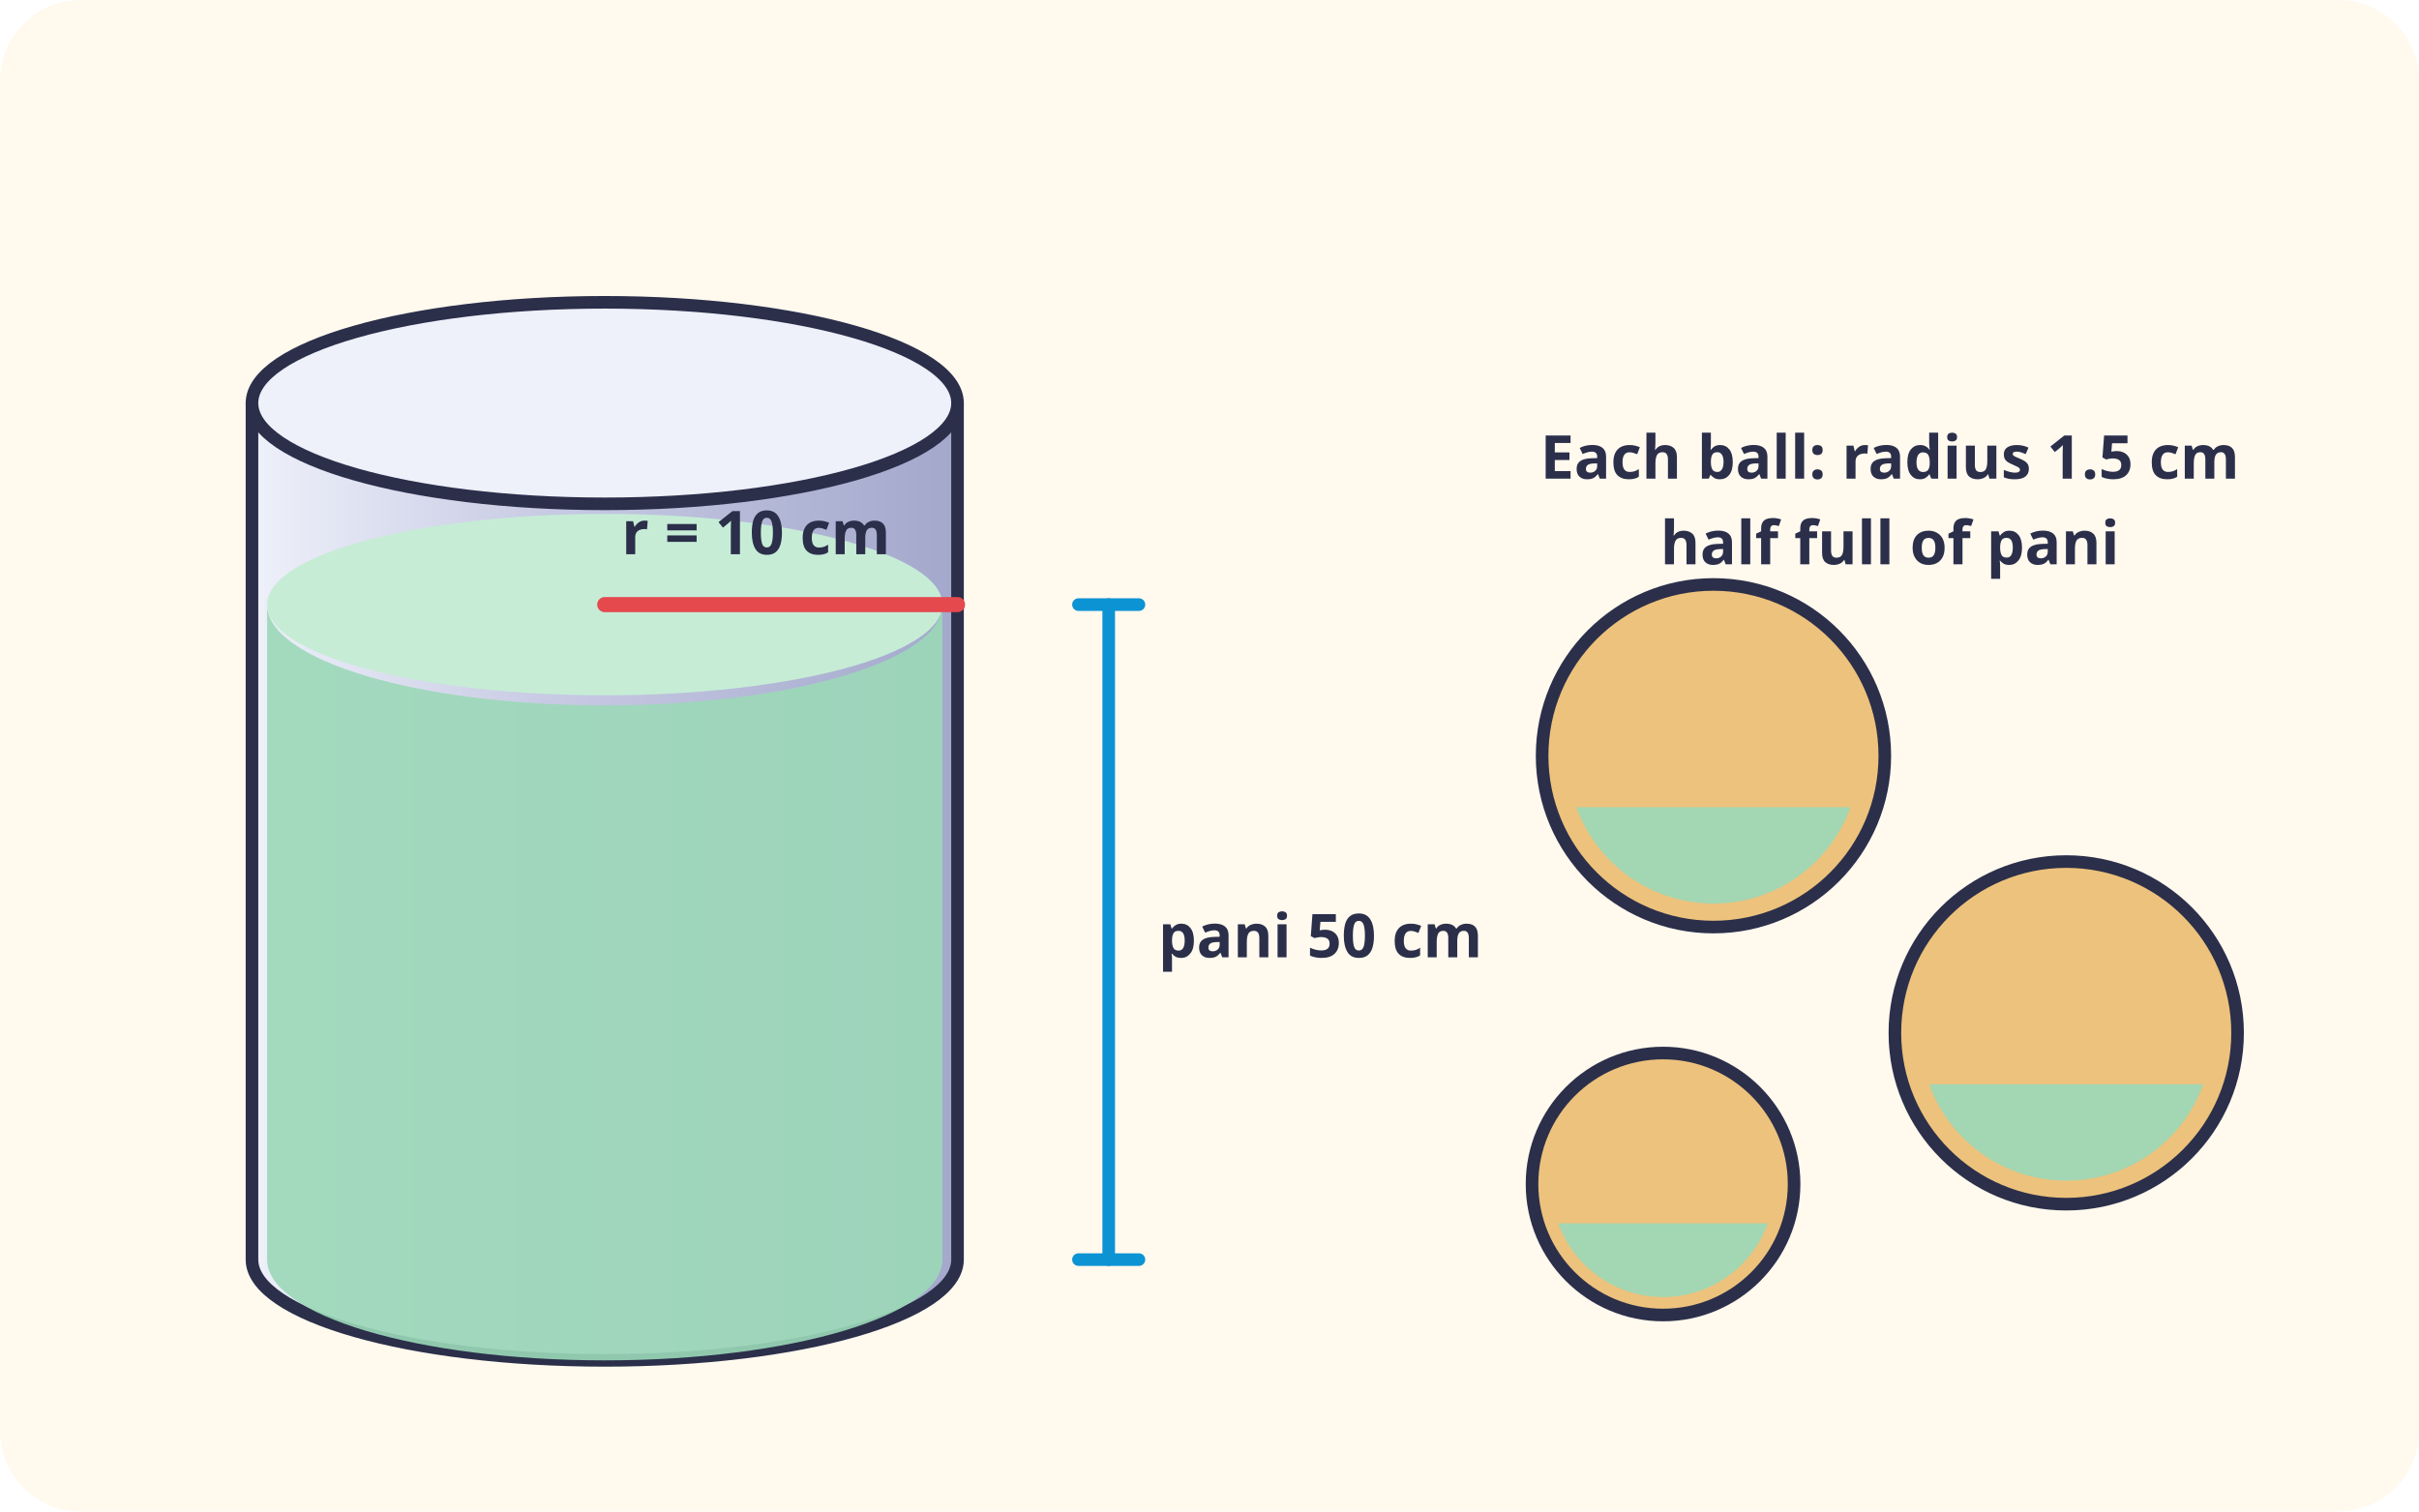
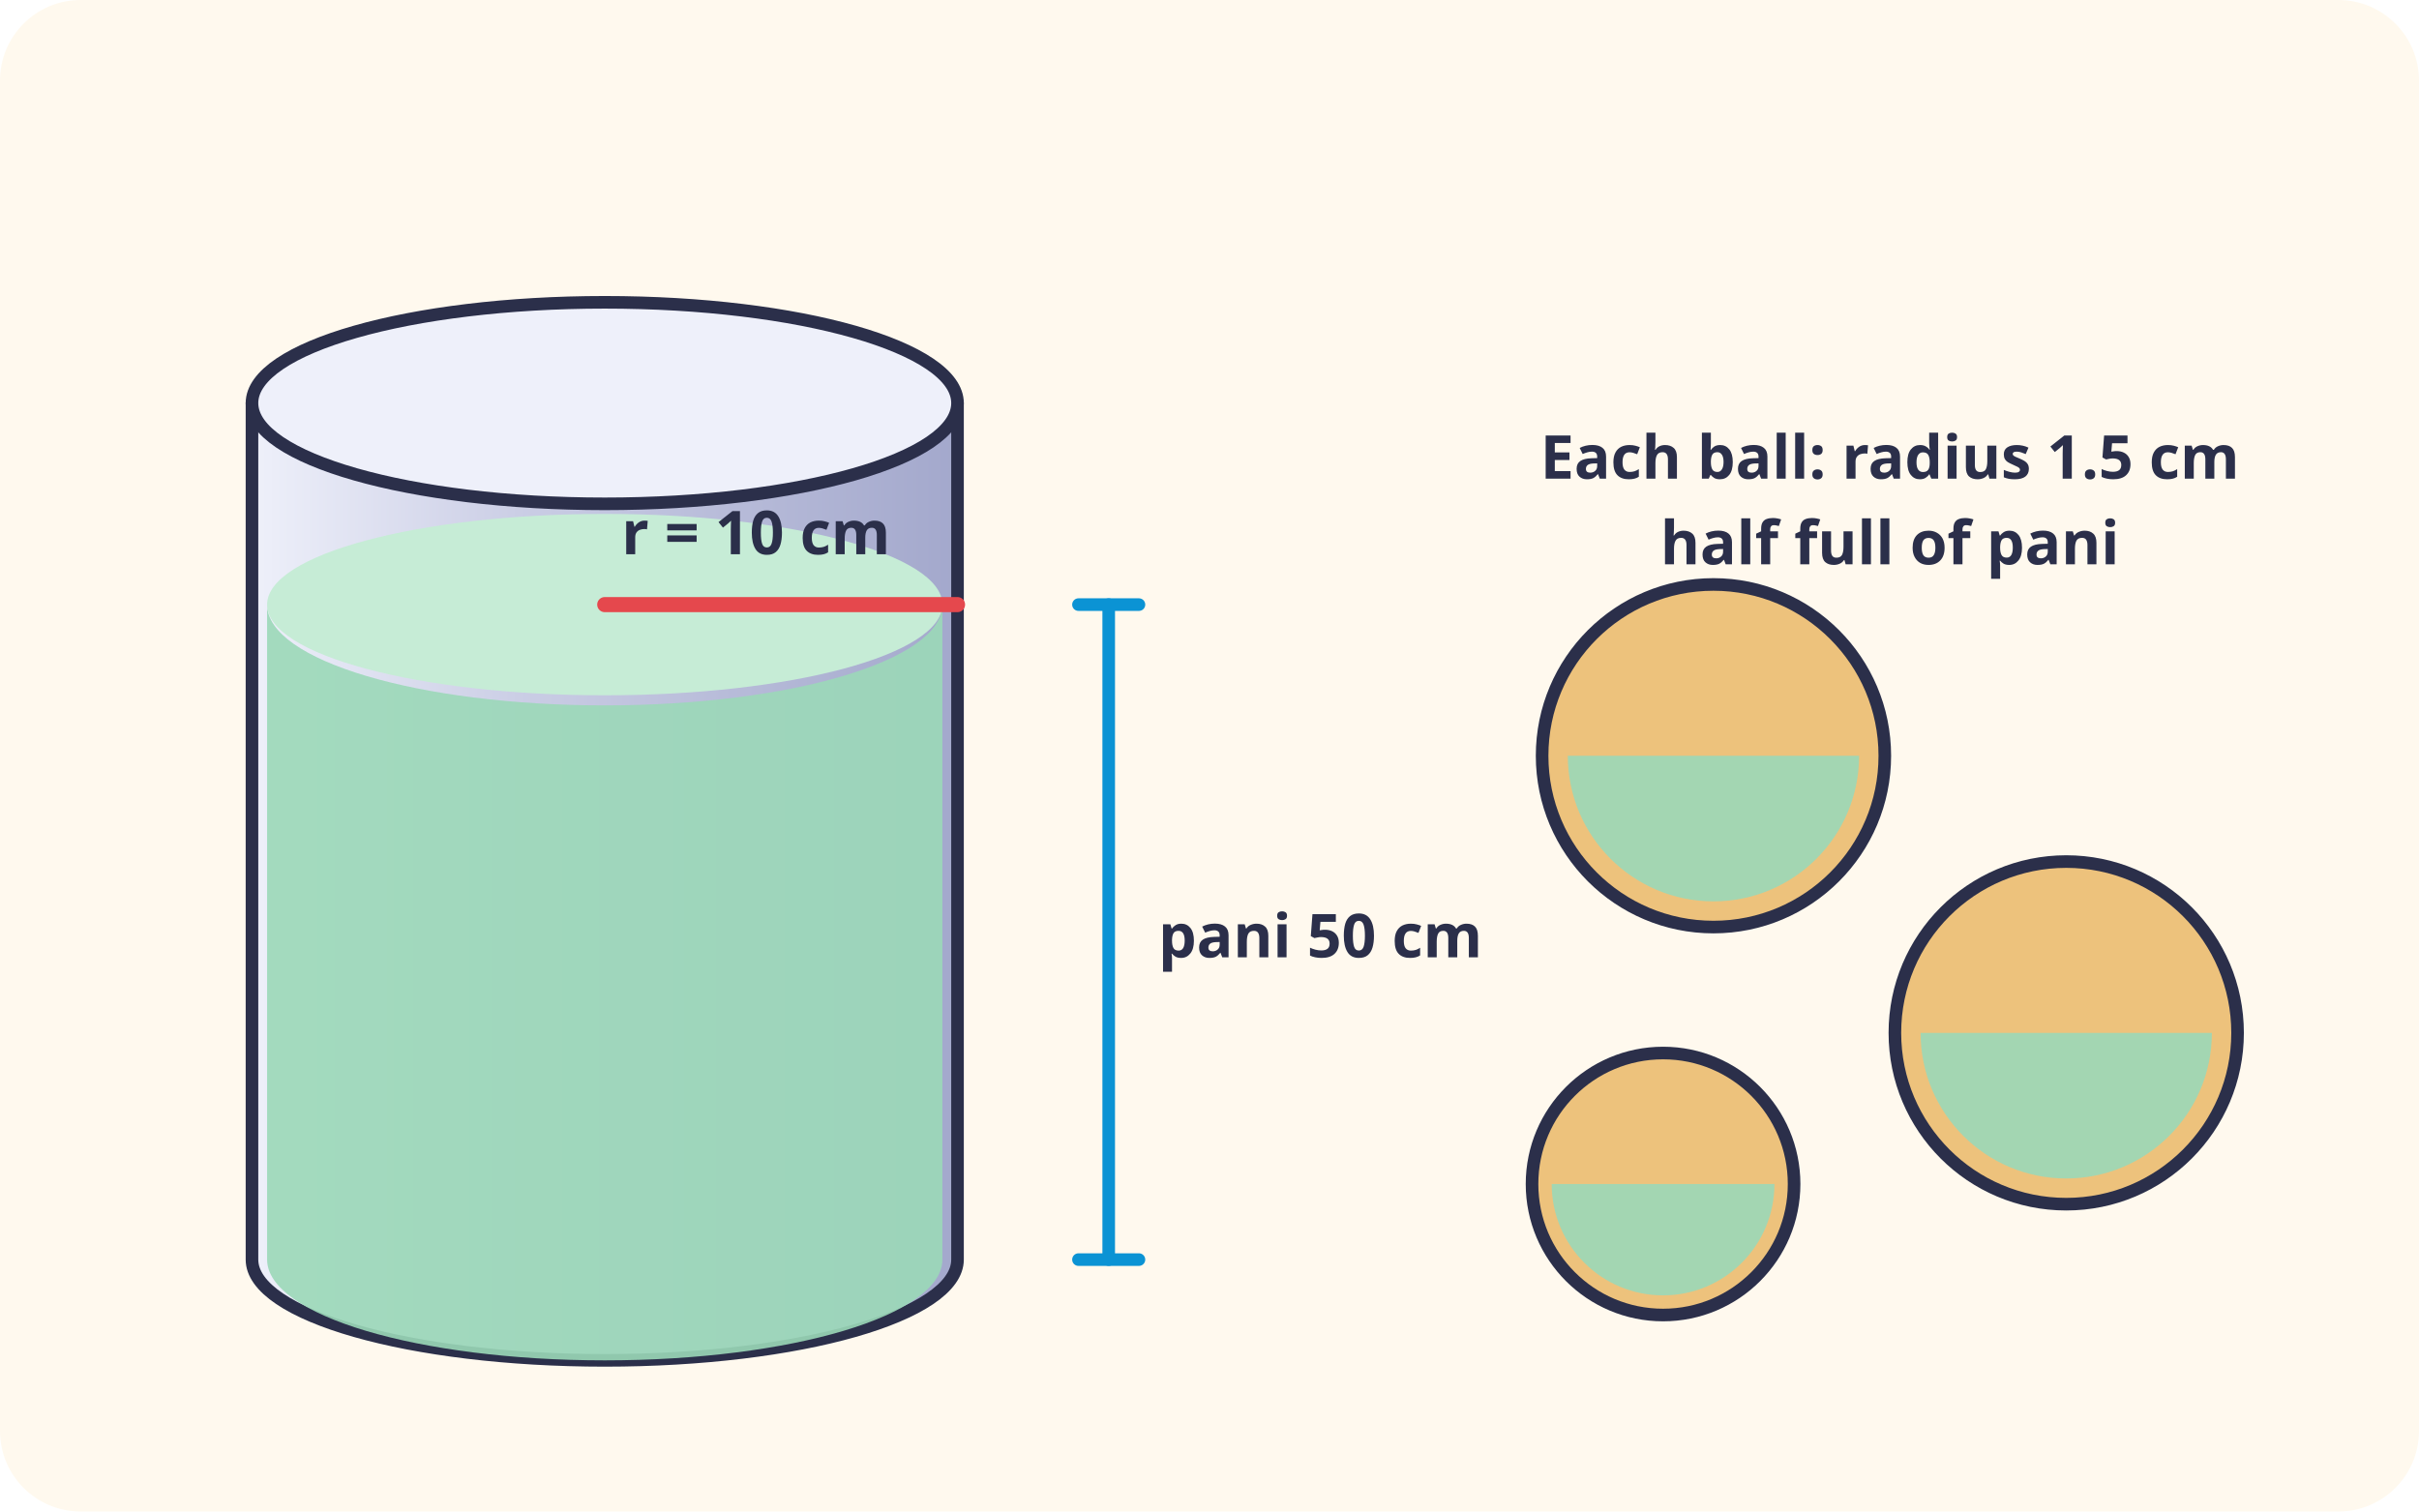
<svg xmlns="http://www.w3.org/2000/svg" viewBox="0 0 480 300" role="img">
  <defs>
    <linearGradient id="g51" x1="0" x2="1">
      <stop offset="0" stop-color="#EEF0FA" />
      <stop offset=".4" stop-color="#C9CCE4" />
      <stop offset="1" stop-color="#A3A8CC" />
    </linearGradient>
  </defs>
  <style>.t{font:600 14px system-ui,sans-serif;fill:#2B2F4A}.s{font:600 12px system-ui,sans-serif;fill:#2B2F4A}.b{font:700 17px system-ui,sans-serif;fill:#2B2F4A}.m{text-anchor:middle}.e{text-anchor:end}@keyframes bb{0%,100%{transform:translateY(0)}50%{transform:translateY(-8px)}}.b1{animation:bb 2.6s ease-in-out infinite}.b2{animation:bb 2.6s ease-in-out -1.3s infinite}@media (prefers-reduced-motion: reduce){*{animation:none!important}}</style>
  <rect width="100%" height="100%" rx="16" fill="#FFF9EE" />
  <path d="M50 80V250A70 20 0 0 0 190 250V80Z" fill="url(#g51)" stroke="#2B2F4A" stroke-width="2.5" stroke-linejoin="round" stroke-linecap="round" />
  <ellipse cx="120" cy="80" rx="70" ry="20" fill="#EEF0FA" stroke="#2B2F4A" stroke-width="2.5" stroke-linejoin="round" stroke-linecap="round" />
  <path d="M53 120V250A67 20 0 0 0 187 250V120A67 20 0 0 1 53 120Z" fill="#9BD8B8" opacity=".9" />
  <ellipse cx="120" cy="120" rx="67" ry="18" fill="#C6ECD6" />
  <line x1="120" y1="120" x2="190" y2="120" stroke="#E5484D" stroke-width="3" stroke-linecap="round" />
  <text x="150" y="110" class="s m">r = 10 cm</text>
  <line x1="220" y1="120" x2="220" y2="250" stroke="#0B93D4" stroke-width="2.5" stroke-linecap="round" />
  <line x1="226" y1="120" x2="214" y2="120" stroke="#0B93D4" stroke-width="2.5" stroke-linecap="round" />
  <line x1="226" y1="250" x2="214" y2="250" stroke="#0B93D4" stroke-width="2.5" stroke-linecap="round" />
  <text x="262" y="190" class="s m">pani 50 cm</text>
  <g class="b1">
    <circle cx="340" cy="150" r="34" fill="#EDC27C" stroke="#2B2F4A" stroke-width="2.5" stroke-linejoin="round" stroke-linecap="round" />
-     <path d="M312.8 160.2A28.9 28.9 0 0 0 367.2 160.2Z" fill="#9BD8B8" opacity=".9" />
+     <path d="M311.1 150A28.9 28.9 0 0 0 368.9 150Z" fill="#9BD8B8" opacity=".9" />
  </g>
  <g class="b2">
    <circle cx="410" cy="205" r="34" fill="#EDC27C" stroke="#2B2F4A" stroke-width="2.5" stroke-linejoin="round" stroke-linecap="round" />
-     <path d="M382.8 215.2A28.9 28.9 0 0 0 437.2 215.2Z" fill="#9BD8B8" opacity=".9" />
+     <path d="M381.1 205A28.9 28.9 0 0 0 438.9 205Z" fill="#9BD8B8" opacity=".9" />
  </g>
  <g class="b1">
    <circle cx="330" cy="235" r="26" fill="#EDC27C" stroke="#2B2F4A" stroke-width="2.5" stroke-linejoin="round" stroke-linecap="round" />
-     <path d="M309.2 242.8A22.1 22.1 0 0 0 350.8 242.8Z" fill="#9BD8B8" opacity=".9" />
+     <path d="M307.9 235A22.1 22.1 0 0 0 352.1 235Z" fill="#9BD8B8" opacity=".9" />
  </g>
  <text x="375" y="95" class="s m">Each ball: radius 1.5 cm</text>
  <text x="375" y="112" class="s m">half full of pani</text>
</svg>
